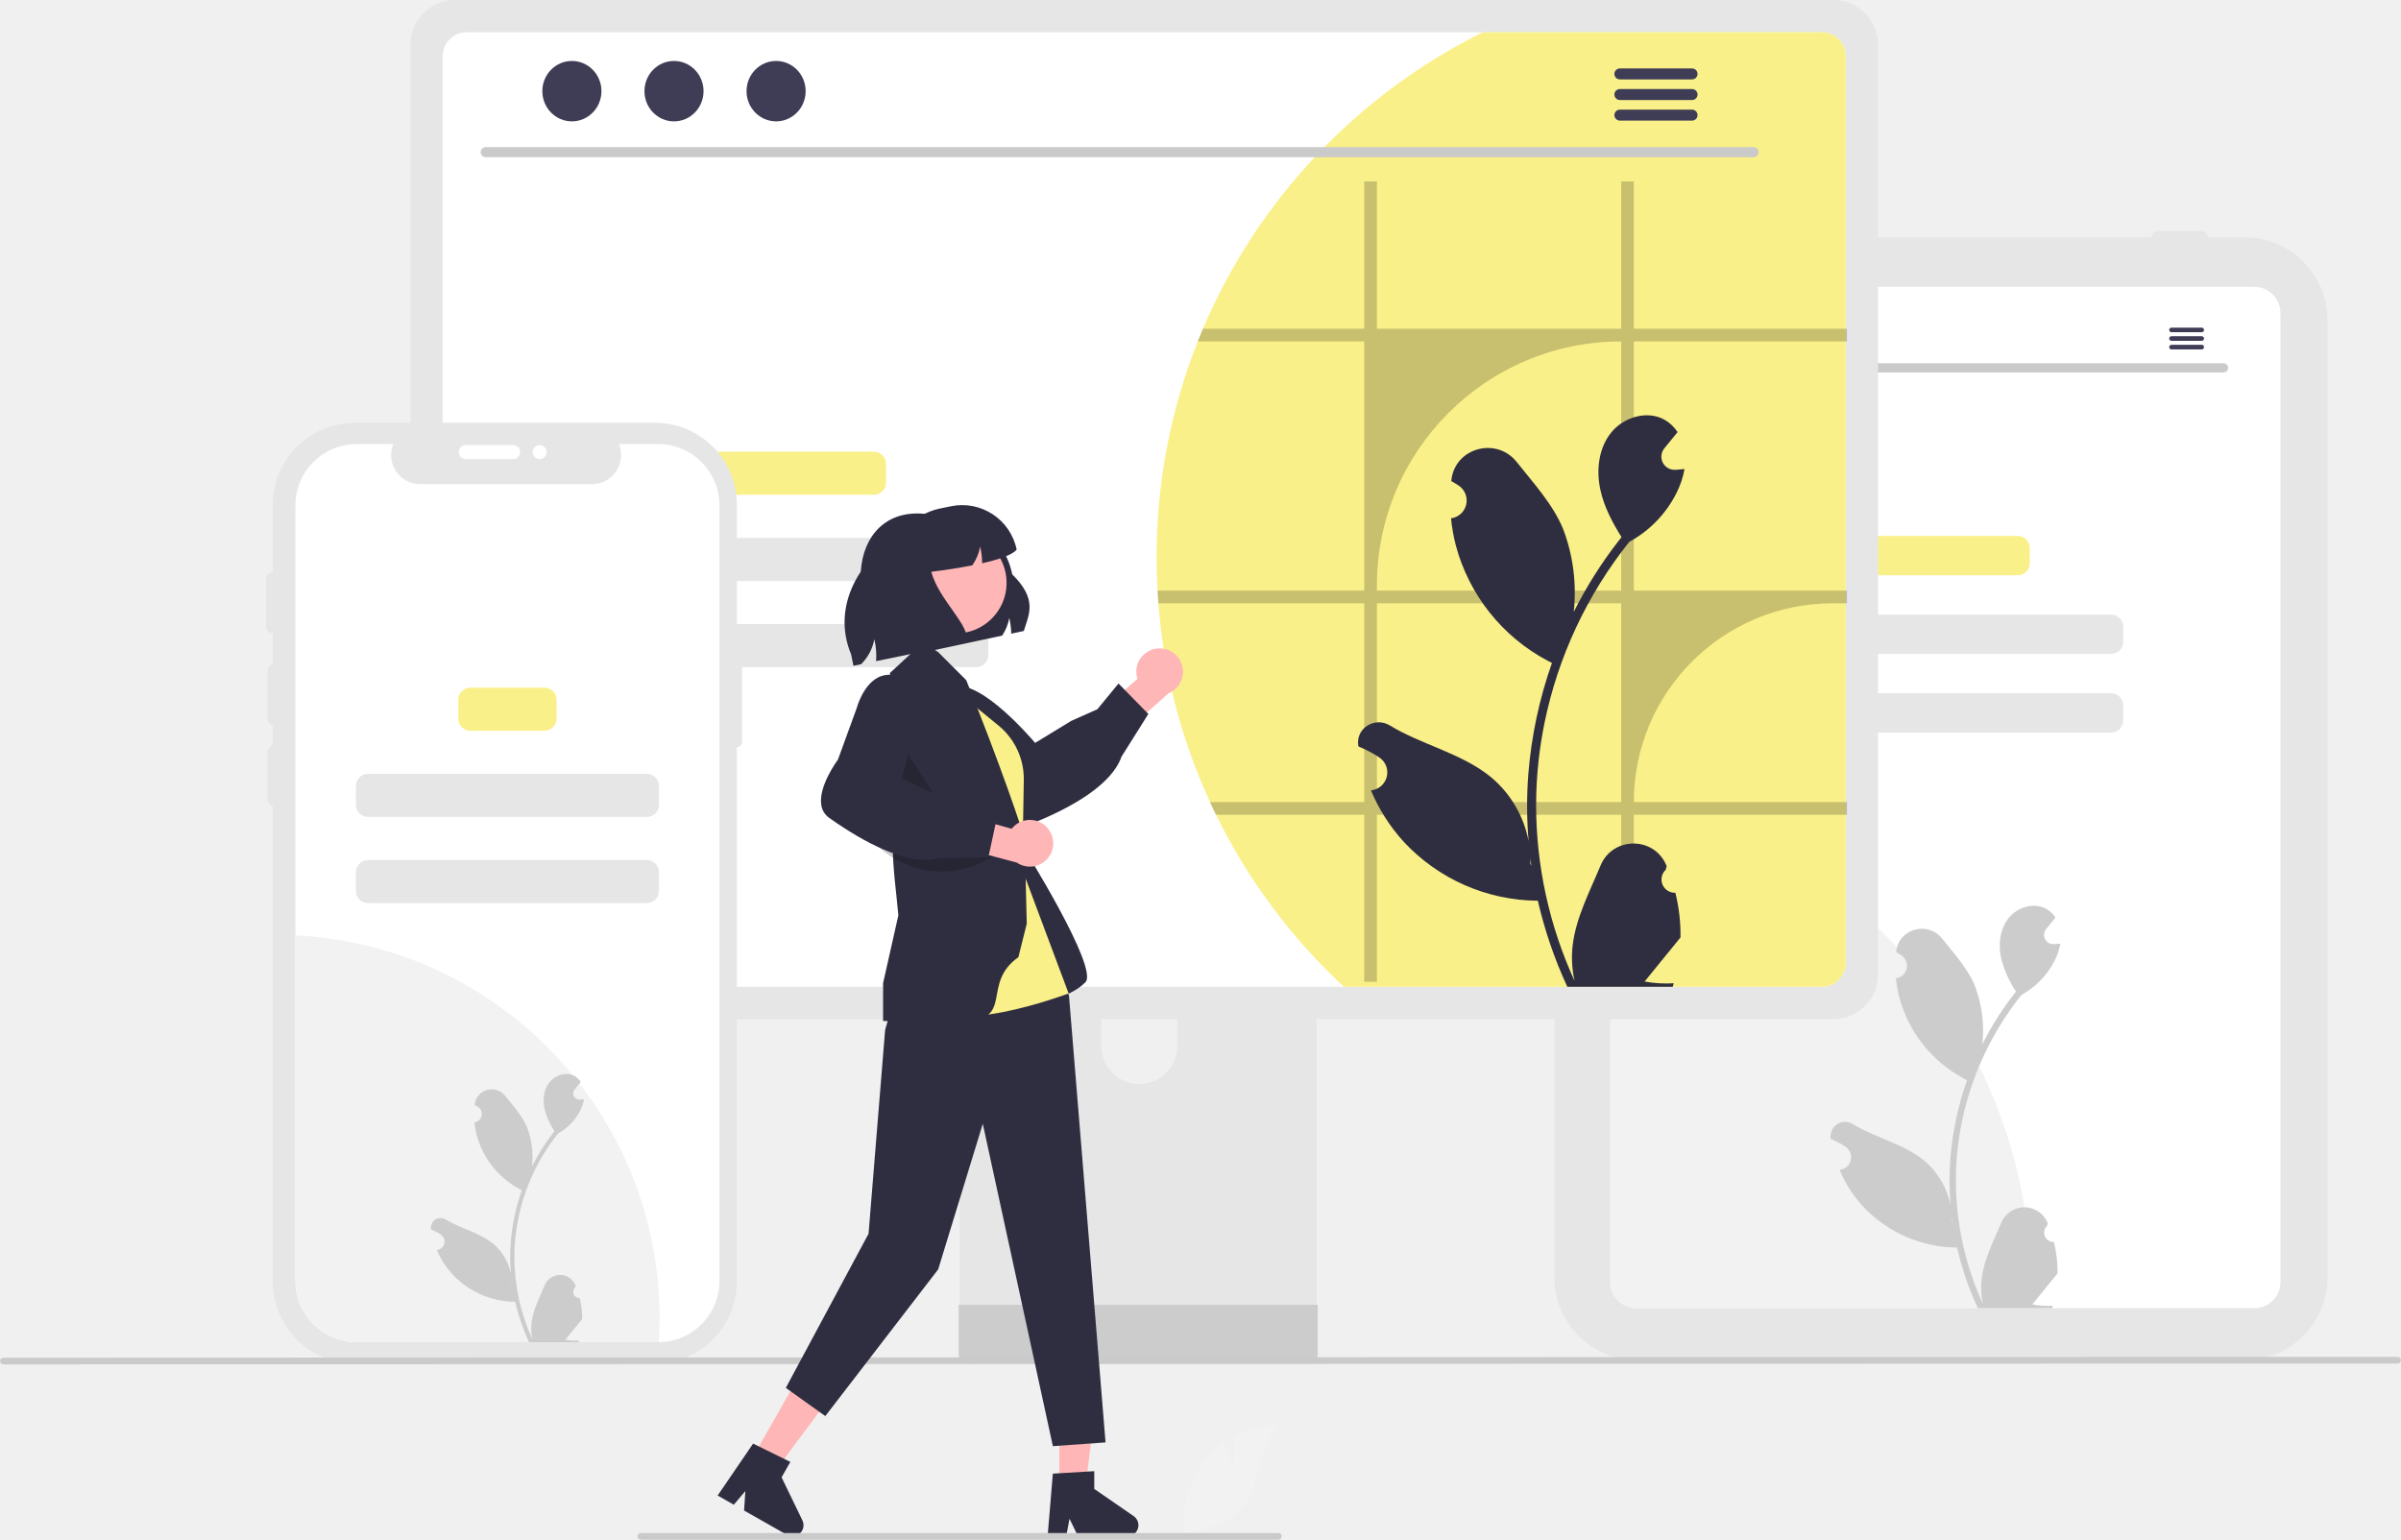
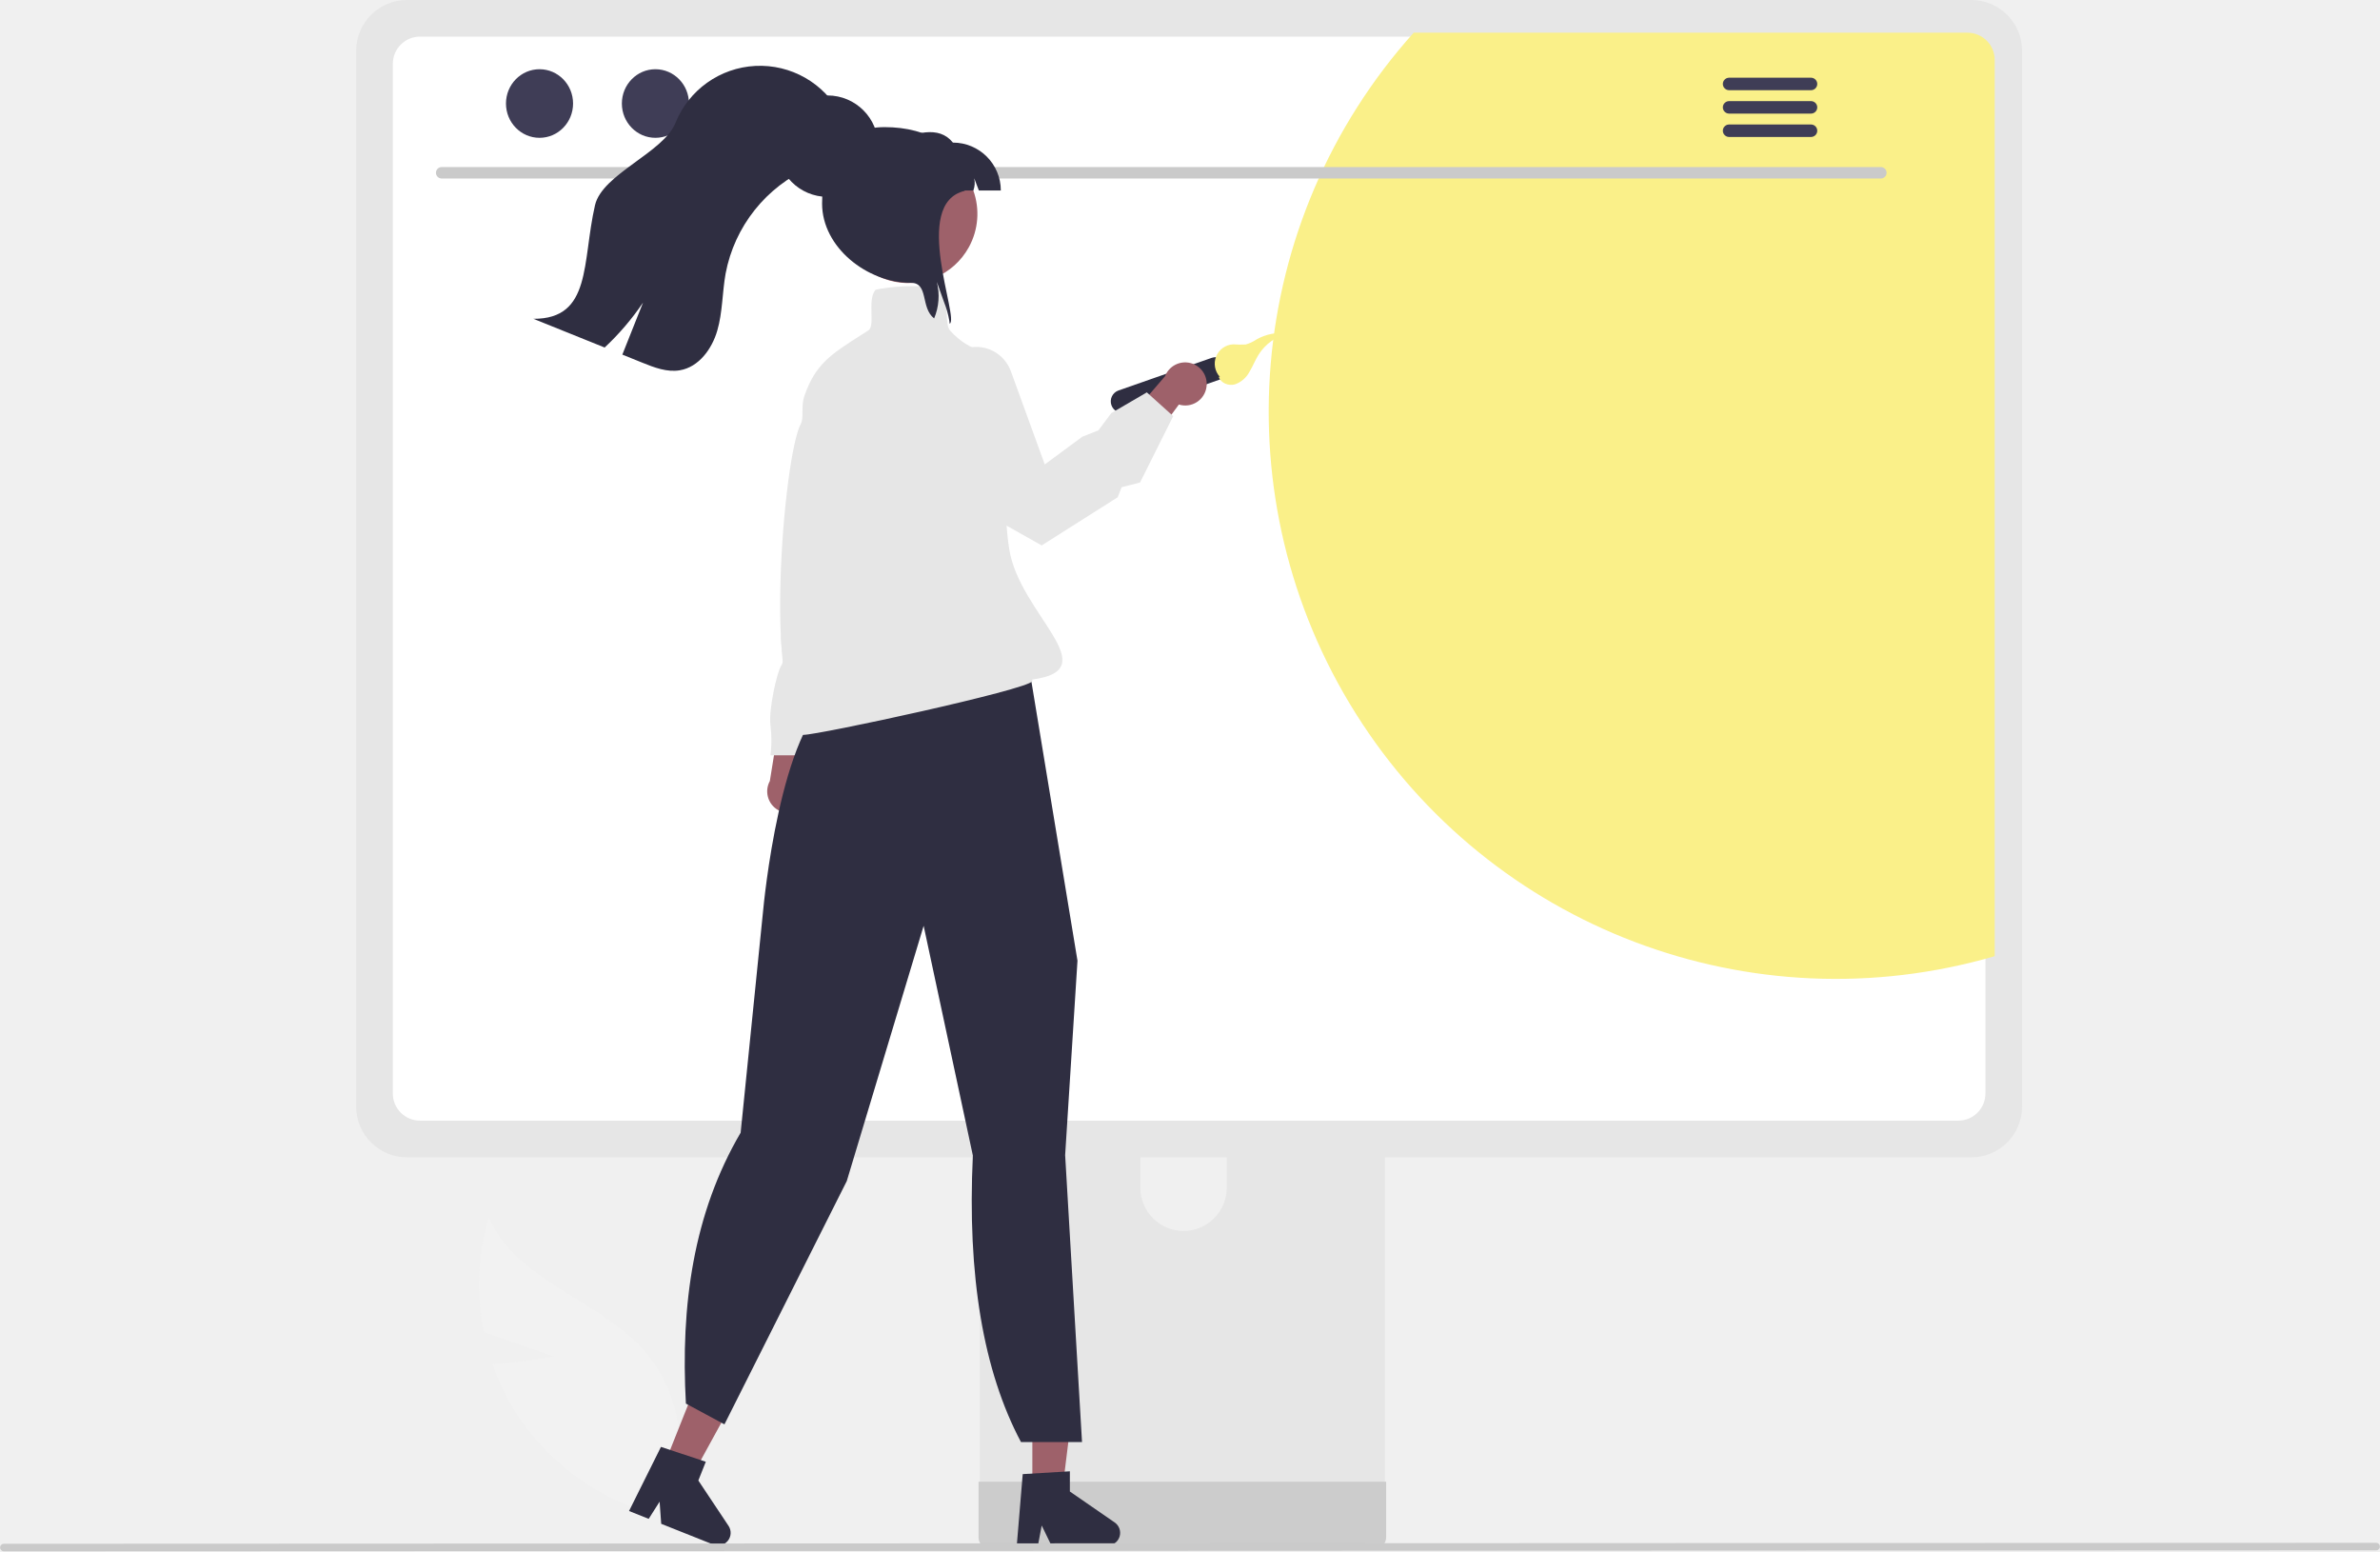
- <svg xmlns="http://www.w3.org/2000/svg" data-name="Layer 1" width="860.131" height="551.741" viewBox="0 0 860.131 551.741">
-   <path d="M973.935,661.629H756.586A29.859,29.859,0,0,1,726.761,631.804V288.961a29.859,29.859,0,0,1,29.826-29.826H973.935a29.859,29.859,0,0,1,29.826,29.826V631.804A29.859,29.859,0,0,1,973.935,661.629Z" transform="translate(-169.9343 -174.1294)" fill="#e6e6e6" />
-   <path d="M977.539,276.933H756.176a9.348,9.348,0,0,0-9.337,9.337V633.583a9.351,9.351,0,0,0,9.337,9.337H977.539a9.348,9.348,0,0,0,9.337-9.337V286.269A9.348,9.348,0,0,0,977.539,276.933Z" transform="translate(-169.9343 -174.1294)" fill="#fff" />
-   <path d="M761.899,259.135a2.284,2.284,0,0,1,2.282-2.282h15.516a2.282,2.282,0,1,1,0,4.563H764.181A2.284,2.284,0,0,1,761.899,259.135Z" transform="translate(-169.9343 -174.1294)" fill="#e6e6e6" />
-   <path d="M787.454,259.135a2.284,2.284,0,0,1,2.282-2.282H805.251a2.282,2.282,0,1,1,0,4.563H789.736A2.284,2.284,0,0,1,787.454,259.135Z" transform="translate(-169.9343 -174.1294)" fill="#e6e6e6" />
-   <path d="M940.785,259.135a2.284,2.284,0,0,1,2.282-2.282h15.516a2.282,2.282,0,0,1,0,4.563H943.067A2.284,2.284,0,0,1,940.785,259.135Z" transform="translate(-169.9343 -174.1294)" fill="#e6e6e6" />
-   <path d="M897.533,635.764c0,2.4-.046,4.792-.155,7.155H756.176a9.351,9.351,0,0,1-9.337-9.337V458.767A179.289,179.289,0,0,1,897.533,635.764Z" transform="translate(-169.9343 -174.1294)" fill="#f2f2f2" />
-   <rect x="665.804" y="192.056" width="61.339" height="14.092" rx="4.339" fill="#faf089" />
-   <rect x="632.335" y="220.241" width="128.277" height="14.092" rx="4.339" fill="#e6e6e6" />
-   <rect x="632.335" y="248.426" width="128.277" height="14.092" rx="4.339" fill="#e6e6e6" />
-   <path d="M905.728,619.183a3.348,3.348,0,0,1-2.426-5.803l.229-.912q-.045-.11-.091-.219a8.991,8.991,0,0,0-16.584.062c-2.712,6.533-6.166,13.077-7.016,19.984a26.597,26.597,0,0,0,.467,9.147,106.635,106.635,0,0,1-9.7-44.289,102.923,102.923,0,0,1,.638-11.482q.529-4.688,1.467-9.309a107.87,107.87,0,0,1,21.392-45.718A28.707,28.707,0,0,0,906.043,518.257a21.898,21.898,0,0,0,1.991-5.984c-.581.076-1.172.124-1.753.162-.181.009-.372.019-.553.029l-.068.003a3.317,3.317,0,0,1-2.724-5.404q.376-.463.753-.926c.381-.476.772-.943,1.153-1.42a1.651,1.651,0,0,0,.124-.143c.438-.543.877-1.077,1.315-1.62a9.592,9.592,0,0,0-3.144-3.04c-4.393-2.573-10.453-.791-13.626,3.183-3.183,3.973-3.783,9.548-2.678,14.512a38.439,38.439,0,0,0,5.317,11.854c-.238.305-.486.6-.724.905a108.567,108.567,0,0,0-11.332,17.952,45.132,45.132,0,0,0-2.694-20.963c-2.579-6.222-7.413-11.462-11.67-16.84-5.113-6.461-15.599-3.641-16.499,4.549q-.013.119-.026.238.948.535,1.857,1.136a4.541,4.541,0,0,1-1.831,8.264l-.093.014a45.184,45.184,0,0,0,1.191,6.756,46.523,46.523,0,0,0,23.164,29.157c.372.191.734.381,1.105.562a110.815,110.815,0,0,0-5.965,28.071A105.104,105.104,0,0,0,868.71,606.234l-.029-.2a27.773,27.773,0,0,0-9.481-16.037c-7.296-5.994-17.604-8.201-25.475-13.018a5.212,5.212,0,0,0-7.983,5.071q.016.105.032.21a30.508,30.508,0,0,1,3.421,1.648q.948.535,1.857,1.136a4.541,4.541,0,0,1-1.831,8.264l-.093.014c-.067.01-.124.019-.19.029a45.224,45.224,0,0,0,8.318,13.026,46.564,46.564,0,0,0,33.769,14.817h.01a110.783,110.783,0,0,0,7.442,21.725h26.585c.095-.295.181-.6.267-.896a30.205,30.205,0,0,1-7.356-.438c1.972-2.42,3.945-4.86,5.917-7.28a1.652,1.652,0,0,0,.124-.143c1-1.239,2.011-2.468,3.011-3.707l.001-.002a44.244,44.244,0,0,0-1.296-11.271Zm-30.443-59.887.014-.019-.014.038Zm-5.889,53.084-.229-.514c.01-.372.01-.743,0-1.124,0-.105-.019-.21-.019-.315.086.657.162,1.315.257,1.972Z" transform="translate(-169.9343 -174.1294)" fill="#ccc" />
-   <path d="M966.474,307.596H767.241a1.649,1.649,0,0,1,0-3.298H966.474a1.649,1.649,0,0,1,0,3.298Z" transform="translate(-169.9343 -174.1294)" fill="#cacaca" />
-   <ellipse cx="607.937" cy="120.446" rx="4.846" ry="4.954" fill="#3f3d56" />
-   <ellipse cx="624.678" cy="120.446" rx="4.846" ry="4.954" fill="#3f3d56" />
-   <ellipse cx="641.42" cy="120.446" rx="4.846" ry="4.954" fill="#3f3d56" />
-   <path d="M958.687,291.536H947.842a.821.821,0,0,0,0,1.642h10.845a.821.821,0,0,0,0-1.642Z" transform="translate(-169.9343 -174.1294)" fill="#3f3d56" />
-   <path d="M958.687,294.618H947.842a.821.821,0,0,0,0,1.642h10.845a.821.821,0,0,0,0-1.642Z" transform="translate(-169.9343 -174.1294)" fill="#3f3d56" />
-   <path d="M958.687,297.696H947.842a.821.821,0,0,0,0,1.642h10.845a.821.821,0,0,0,0-1.642Z" transform="translate(-169.9343 -174.1294)" fill="#3f3d56" />
-   <path d="M635.433,458.897h-115.51a6.163,6.163,0,0,0-6.154,6.17v182.472H641.602V465.067A6.166,6.166,0,0,0,635.433,458.897ZM578.066,562.575a13.704,13.704,0,0,1-13.64-13.64V527.889a13.64,13.64,0,0,1,27.28,0v21.047a13.704,13.704,0,0,1-13.64,13.64Z" transform="translate(-169.9343 -174.1294)" fill="#e6e6e6" />
-   <path d="M513.372,641.702V659.307a3.449,3.449,0,0,0,3.442,3.442h121.743a3.459,3.459,0,0,0,3.442-3.442v-17.605Z" transform="translate(-169.9343 -174.1294)" fill="#ccc" />
-   <path d="M826.707,174.129H332.947a16.029,16.029,0,0,0-16.003,16.003v333.192a16.018,16.018,0,0,0,16.003,16.003H826.707a16.018,16.018,0,0,0,16.003-16.003V190.132A16.029,16.029,0,0,0,826.707,174.129Z" transform="translate(-169.9343 -174.1294)" fill="#e6e6e6" />
-   <path d="M822.585,185.688H337.072a8.577,8.577,0,0,0-8.558,8.576v324.933a8.573,8.573,0,0,0,8.558,8.558H822.585a8.573,8.573,0,0,0,8.558-8.558v-324.933A8.577,8.577,0,0,0,822.585,185.688Z" transform="translate(-169.9343 -174.1294)" fill="#fff" />
-   <path d="M831.144,194.264v324.933a8.573,8.573,0,0,1-8.558,8.558H651.383a210.092,210.092,0,0,1-45.834-61.67q-1.121-2.242-2.135-4.537a208.227,208.227,0,0,1-18.505-71.225c-.125-1.512-.231-3.025-.302-4.555-.231-3.914-.338-7.882-.338-11.868a209.128,209.128,0,0,1,14.75-77.417c.587-1.53,1.21-3.043,1.851-4.555A210.666,210.666,0,0,1,701.131,185.688h121.454A8.577,8.577,0,0,1,831.144,194.264Z" transform="translate(-169.9343 -174.1294)" fill="#faf089" />
-   <path d="M798.18,230.457h-454.293a1.807,1.807,0,0,1,0-3.613h454.293a1.807,1.807,0,0,1,0,3.613Z" transform="translate(-169.9343 -174.1294)" fill="#cacaca" />
-   <ellipse cx="204.876" cy="32.666" rx="10.588" ry="10.823" fill="#3f3d56" />
-   <ellipse cx="241.452" cy="32.666" rx="10.588" ry="10.823" fill="#3f3d56" />
-   <ellipse cx="278.027" cy="32.666" rx="10.588" ry="10.823" fill="#3f3d56" />
-   <path d="M776.158,198.655h-25.981a1.968,1.968,0,0,0,0,3.934h25.981a1.968,1.968,0,0,0,0-3.934Z" transform="translate(-169.9343 -174.1294)" fill="#3f3d56" />
-   <path d="M776.158,206.039h-25.981a1.968,1.968,0,0,0,0,3.934h25.981a1.968,1.968,0,0,0,0-3.934Z" transform="translate(-169.9343 -174.1294)" fill="#3f3d56" />
-   <path d="M776.158,213.414h-25.981a1.968,1.968,0,0,0,0,3.934h25.981a1.968,1.968,0,0,0,0-3.934Z" transform="translate(-169.9343 -174.1294)" fill="#3f3d56" />
-   <rect x="245.183" y="161.871" width="72.207" height="15.441" rx="4.339" fill="#faf089" />
-   <rect x="208.512" y="192.752" width="145.55" height="15.441" rx="4.339" fill="#e6e6e6" />
-   <rect x="208.512" y="223.633" width="145.55" height="15.441" rx="4.339" fill="#e6e6e6" />
-   <path d="M390.326,509.127a53.05,53.05,0,0,1-3.345,18.629H337.072a8.573,8.573,0,0,1-8.558-8.558V456.424a52.716,52.716,0,0,1,8.434-.676A53.375,53.375,0,0,1,390.326,509.127Z" transform="translate(-169.9343 -174.1294)" fill="#faf089" />
-   <path d="M831.589,296.484v-4.555H755.24V239.138H750.702v52.791H663.197V239.138h-4.537v52.791H600.869c-.641,1.512-1.263,3.025-1.851,4.555h59.642v89.285H584.606c.071,1.53.178,3.043.302,4.555h73.751v71.225H603.413q1.014,2.295,2.135,4.537h53.112V525.958h4.537V466.086H750.702V525.958h4.537V466.086h76.349v-4.537H755.24v-0a71.225,71.225,0,0,1,71.225-71.225h5.124v-4.555H755.24V296.484ZM750.702,461.548H663.197V390.324H750.702Zm0-75.78H663.197v-1.779a87.505,87.505,0,0,1,87.505-87.505h0Z" transform="translate(-169.9343 -174.1294)" opacity="0.2" />
-   <path d="M770.116,494.045a4.755,4.755,0,0,1-3.446-8.241c.12-.477.206-.819.326-1.295q-.064-.156-.129-.311c-4.377-10.438-19.213-10.366-23.553.088-3.852,9.278-8.757,18.572-9.964,28.382A37.774,37.774,0,0,0,734.012,525.658a151.444,151.444,0,0,1-13.776-62.9,146.174,146.174,0,0,1,.907-16.307q.751-6.658,2.084-13.221a153.199,153.199,0,0,1,30.381-64.93,40.771,40.771,0,0,0,16.956-17.592,31.1,31.1,0,0,0,2.828-8.499c-.825.108-1.664.176-2.49.23-.257.013-.528.027-.785.041l-.097.004a4.711,4.711,0,0,1-3.869-7.675q.535-.658,1.07-1.315c.541-.677,1.096-1.34,1.637-2.016a2.346,2.346,0,0,0,.176-.203c.623-.771,1.245-1.529,1.868-2.301a13.622,13.622,0,0,0-4.466-4.317c-6.239-3.654-14.845-1.123-19.352,4.52-4.52,5.643-5.372,13.56-3.803,20.61,1.34,6.036,4.263,11.57,7.551,16.835-.338.433-.69.853-1.029,1.286a154.188,154.188,0,0,0-16.093,25.496,64.098,64.098,0,0,0-3.827-29.772c-3.663-8.836-10.528-16.278-16.574-23.917-7.262-9.175-22.153-5.171-23.433,6.46q-.019.169-.036.338,1.347.76,2.637,1.613a6.449,6.449,0,0,1-2.6,11.737l-.132.02a64.174,64.174,0,0,0,1.692,9.595,66.072,66.072,0,0,0,32.898,41.41c.528.271,1.042.541,1.57.798a157.381,157.381,0,0,0-8.471,39.867,149.27,149.27,0,0,0,.108,24.102l-.041-.284a39.444,39.444,0,0,0-13.465-22.775c-10.362-8.512-25.002-11.647-36.181-18.489-5.381-3.294-12.277.963-11.338,7.201q.022.149.046.299a43.328,43.328,0,0,1,4.858,2.341q1.347.76,2.637,1.613a6.45,6.45,0,0,1-2.6,11.737l-.132.02c-.095.014-.176.027-.271.041a64.227,64.227,0,0,0,11.814,18.499,66.131,66.131,0,0,0,47.96,21.043h.014a157.336,157.336,0,0,0,10.569,30.854h37.756c.135-.42.257-.853.379-1.272a42.897,42.897,0,0,1-10.447-.622c2.801-3.437,5.603-6.902,8.404-10.339a2.344,2.344,0,0,0,.176-.203c1.421-1.759,2.855-3.505,4.276-5.264l.001-.002a62.836,62.836,0,0,0-1.841-16.007Zm-43.236-85.052.02-.027-.02.054Zm-8.363,75.39-.325-.731c.014-.528.014-1.056,0-1.597,0-.149-.027-.298-.027-.447.122.934.23,1.868.365,2.801Z" transform="translate(-169.9343 -174.1294)" fill="#2f2e41" />
-   <path d="M433.911,405.741h0V354.998A29.369,29.369,0,0,0,404.542,325.629H297.035a29.369,29.369,0,0,0-29.369,29.369v278.382a29.369,29.369,0,0,0,29.369,29.369h107.507a29.369,29.369,0,0,0,29.369-29.369V441.861h0a1.852,1.852,0,0,0,1.852-1.852V407.594A1.852,1.852,0,0,0,433.911,405.741Z" transform="translate(-169.9343 -174.1294)" fill="#e6e6e6" />
-   <path d="M427.661,355.199v277.98a21.919,21.919,0,0,1-21.69,21.92,1.926,1.926,0,0,1-.24.01h-108.03a21.932,21.932,0,0,1-21.93-21.93v-277.98a21.932,21.932,0,0,1,21.93-21.93h13.11a10.427,10.427,0,0,0,9.65,14.36h61.59a10.435,10.435,0,0,0,9.64-14.36h14.04A21.932,21.932,0,0,1,427.661,355.199Z" transform="translate(-169.9343 -174.1294)" fill="#fff" />
-   <path d="M406.241,646.529q0,4.32-.27,8.57a1.926,1.926,0,0,1-.24.01h-108.03a21.932,21.932,0,0,1-21.93-21.93v-123.88A137.388,137.388,0,0,1,406.241,646.529Z" transform="translate(-169.9343 -174.1294)" fill="#f2f2f2" />
-   <path d="M268.261,434.129a2.503,2.503,0,0,1-2.5-2.5v-17a2.5,2.5,0,0,1,5,0v17A2.503,2.503,0,0,1,268.261,434.129Z" transform="translate(-169.9343 -174.1294)" fill="#e6e6e6" />
-   <rect x="164.178" y="246.426" width="35.207" height="15.441" rx="4.339" fill="#faf089" />
-   <rect x="127.507" y="277.307" width="108.55" height="15.441" rx="4.339" fill="#e6e6e6" />
-   <rect x="127.507" y="308.188" width="108.55" height="15.441" rx="4.339" fill="#e6e6e6" />
-   <path d="M377.621,639.29a2.231,2.231,0,0,1-1.617-3.867l.153-.608q-.03-.073-.061-.146a5.992,5.992,0,0,0-11.053.041c-1.808,4.354-4.109,8.715-4.676,13.319a17.726,17.726,0,0,0,.311,6.096,71.068,71.068,0,0,1-6.465-29.517,68.595,68.595,0,0,1,.425-7.652q.352-3.124.978-6.204a71.891,71.891,0,0,1,14.257-30.469,19.132,19.132,0,0,0,7.957-8.256,14.595,14.595,0,0,0,1.327-3.988c-.387.051-.781.083-1.168.108-.121.006-.248.013-.368.019l-.046.002a2.211,2.211,0,0,1-1.816-3.602q.251-.309.502-.617c.254-.318.514-.629.768-.946a1.101,1.101,0,0,0,.083-.095c.292-.362.584-.718.876-1.08a6.392,6.392,0,0,0-2.096-2.026c-2.928-1.715-6.966-.527-9.081,2.121-2.121,2.648-2.521,6.363-1.784,9.672a25.618,25.618,0,0,0,3.544,7.9c-.159.203-.324.4-.483.603a72.355,72.355,0,0,0-7.552,11.964,30.079,30.079,0,0,0-1.796-13.971c-1.719-4.147-4.941-7.639-7.778-11.223a6.174,6.174,0,0,0-10.996,3.032q-.009.079-.017.158.632.357,1.238.757a3.027,3.027,0,0,1-1.22,5.508l-.062.01a30.115,30.115,0,0,0,.794,4.502,31.006,31.006,0,0,0,15.438,19.432c.248.127.489.254.737.375a73.853,73.853,0,0,0-3.975,18.708,70.049,70.049,0,0,0,.051,11.31l-.019-.133a18.51,18.51,0,0,0-6.319-10.688c-4.863-3.994-11.732-5.465-16.978-8.676a3.474,3.474,0,0,0-5.32,3.379l.021.14a20.333,20.333,0,0,1,2.28,1.099q.632.357,1.238.757a3.027,3.027,0,0,1-1.22,5.508l-.062.009c-.044.006-.083.013-.127.019a30.14,30.14,0,0,0,5.544,8.681,31.033,31.033,0,0,0,22.506,9.875h.006a73.831,73.831,0,0,0,4.96,14.479h17.718c.064-.197.121-.4.178-.597a20.13,20.13,0,0,1-4.903-.292c1.315-1.613,2.629-3.239,3.944-4.852a1.101,1.101,0,0,0,.083-.095c.667-.826,1.34-1.645,2.007-2.47l0-.001a29.487,29.487,0,0,0-.864-7.512ZM357.332,599.378l.009-.013-.009.025Zm-3.925,35.378-.152-.343c.006-.248.006-.495,0-.749,0-.07-.013-.14-.013-.21.057.438.108.876.171,1.315Z" transform="translate(-169.9343 -174.1294)" fill="#ccc" />
-   <path d="M267.761,401.129a2.503,2.503,0,0,1-2.5-2.5v-17a2.5,2.5,0,0,1,5,0v17A2.503,2.503,0,0,1,267.761,401.129Z" transform="translate(-169.9343 -174.1294)" fill="#e6e6e6" />
-   <path d="M334.261,336.129a2.503,2.503,0,0,1,2.5-2.5h17a2.5,2.5,0,0,1,0,5h-17A2.503,2.503,0,0,1,334.261,336.129Z" transform="translate(-169.9343 -174.1294)" fill="#fff" />
-   <path d="M268.261,463.129a2.503,2.503,0,0,1-2.5-2.5v-17a2.5,2.5,0,0,1,5,0v17A2.503,2.503,0,0,1,268.261,463.129Z" transform="translate(-169.9343 -174.1294)" fill="#e6e6e6" />
-   <circle cx="193.326" cy="162" r="2.5" fill="#fff" />
-   <path d="M1028.875,662.742l-857.75.307a1.191,1.191,0,0,1,0-2.381l857.75-.307a1.191,1.191,0,0,1,0,2.381Z" transform="translate(-169.9343 -174.1294)" fill="#cacaca" />
-   <path d="M536.708,400.236l-4.512.967a25.975,25.975,0,0,0-.701-5.602,16.821,16.821,0,0,1-2.54,6.294l-25.876,5.526-24.843-26.218c-.038-13.109,7.242-23.071,20.293-23.071.787,0,1.602.038,2.426.114a27.604,27.604,0,0,1,31.601,21.696C541.807,389.051,538.452,394.406,536.708,400.236Z" transform="translate(-169.9343 -174.1294)" fill="#2f2e41" />
-   <polygon points="379.495 532.711 388.881 532.711 393.347 496.506 379.493 496.507 379.495 532.711" fill="#ffb6b6" />
-   <path d="M547.102,702.21l14.838-.886v6.357l14.107,9.743a3.971,3.971,0,0,1-2.256,7.239H556.125l-3.045-6.288-1.189,6.288H545.231Z" transform="translate(-169.9343 -174.1294)" fill="#2f2e41" />
-   <polygon points="269.531 522.494 277.695 527.126 299.445 497.841 287.396 491.005 269.531 522.494" fill="#ffb6b6" />
-   <path d="M439.726,691.448l13.342,6.552-3.137,5.529,7.461,15.435a3.971,3.971,0,0,1-5.535,5.182l-15.364-8.717.455-6.972-4.137,4.882-5.793-3.287Z" transform="translate(-169.9343 -174.1294)" fill="#2f2e41" />
-   <path d="M584.124,406.578A8.313,8.313,0,0,0,577.424,417.422l-14.363,12.432,5.426,10.571,20.037-17.841a8.358,8.358,0,0,0-4.4-16.005Z" transform="translate(-169.9343 -174.1294)" fill="#ffb6b6" />
-   <path d="M569.66,449.329c-4.791,7.256-15.529,14.264-31.465,20.477a6.839,6.839,0,0,1-5.498-.18c-6.014-2.737-9.868-12.912-10.23-13.899l-11.648-15.713c-.207-.229-5.654-6.411-5.031-12.488a8.877,8.877,0,0,1,3.823-6.362c8.817-6.536,28.579,16.165,31.143,19.183l12.897-7.858,9.397-4.193,7.586-9.231L581.315,429.987l-9.607,15.283A18.418,18.418,0,0,1,569.66,449.329Z" transform="translate(-169.9343 -174.1294)" fill="#2f2e41" />
-   <path d="M536.162,477.169s27.598,43.961,22.598,48.961-12.781,6.313-12.781,6.313l-17.219-22.313Z" transform="translate(-169.9343 -174.1294)" fill="#2f2e41" />
-   <path d="M511.761,417.129l13.007,8.799a33.552,33.552,0,0,1,13.072,38.276l-3.662,11.13Z" transform="translate(-169.9343 -174.1294)" fill="#2f2e41" />
-   <polygon points="318.826 363 317.087 369.057 311.153 442.098 281.507 497.348 295.656 507.454 336.083 454.899 352.073 402.716 377.184 518.235 396.05 516.887 382.947 356.722 358.084 311.639 318.826 363" fill="#2f2e41" />
-   <path d="M509.548,419.342,527.652,434.137a24.655,24.655,0,0,1,8.184,12.603v0a24.655,24.655,0,0,1,.865,6.901l-.539,32.127,16.598,44.361s-45,17-51,2S509.548,419.342,509.548,419.342Z" transform="translate(-169.9343 -174.1294)" fill="#faf089" />
-   <path d="M514.963,539.916c-22.48,0-27.959.169-28.314.097l-.356-.072V526.42l5.467-24.291c-.639-7.541-2.136-17.485-2-26,.49-30.775-1.023-60.837-1.023-60.837l11.898-10.983L506.041,407.827l10.026,10.026c11.654,28.682,20.902,55.684,20.961,57.418l.733,29.858-3,12C521.189,526.71,533.589,539.916,514.963,539.916Z" transform="translate(-169.9343 -174.1294)" fill="#2f2e41" />
-   <polygon points="323.846 267.973 321.113 285.031 339.614 292.662 323.846 267.973" opacity="0.2" />
-   <circle cx="342.484" cy="208.867" r="18.114" fill="#ffb6b6" />
-   <path d="M482.067,474.903l0,0a33.272,33.272,0,0,0,39.94,8.073l3.942-1.951Z" transform="translate(-169.9343 -174.1294)" opacity="0.2" />
-   <path d="M545.098,470.733a8.313,8.313,0,0,0-12.741.385l-18.289-5.134-5.831,10.353,25.929,6.888a8.358,8.358,0,0,0,10.931-12.492Z" transform="translate(-169.9343 -174.1294)" fill="#ffb6b6" />
-   <path d="M501.454,482.222c-8.695.001-20.461-5.097-34.427-14.972a6.839,6.839,0,0,1-2.88-4.687c-1.03-6.527,5.336-15.35,5.96-16.196L476.8,427.989c.077-.299,2.234-8.25,7.648-11.08a8.877,8.877,0,0,1,7.415-.316c10.313,3.756,2.26,32.756,1.155,36.559l13.664,6.431,8.677,5.531,11.883,1.243-3.226,14.931-18.047.406A18.418,18.418,0,0,1,501.454,482.222Z" transform="translate(-169.9343 -174.1294)" fill="#2f2e41" />
-   <path d="M534.139,371.08c-1.45,1.886-6.445,3.554-12.379,4.9.009-.123.009-.246.009-.37a25.974,25.974,0,0,0-.701-5.602,16.821,16.821,0,0,1-2.54,6.294c-.095.142-.19.284-.294.427-5.09,1.005-10.474,1.782-14.692,2.303,2.9,10.445,14.019,19.014,12.815,25.365l-32.578,6.654a25.539,25.539,0,0,0-.626-7.867,16.934,16.934,0,0,1-4.72,8.957l-2.768.569-.825-4.066c-7.147-17.166,2.815-34.739,19.137-43.829a19.84,19.84,0,0,1,12.569-8.436l4.066-.834A19.934,19.934,0,0,1,534.139,371.08Z" transform="translate(-169.9343 -174.1294)" fill="#2f2e41" />
-   <path d="M611.961,699.466l.482-10.832a34.983,34.983,0,0,1,16.317-4.131c-7.837,6.407-6.858,18.758-12.171,27.375a21.043,21.043,0,0,1-15.431,9.724l-6.558,4.015a35.261,35.261,0,0,1,7.432-28.573,34.06,34.06,0,0,1,6.26-5.816C609.863,695.37,611.961,699.466,611.961,699.466Z" transform="translate(-169.9343 -174.1294)" fill="#f2f2f2" />
-   <path d="M627.861,725.871H399.479a1.191,1.191,0,0,1,0-2.381H627.861a1.191,1.191,0,1,1,0,2.381Z" transform="translate(-169.9343 -174.1294)" fill="#cacaca" />
+ <svg xmlns="http://www.w3.org/2000/svg" data-name="Layer 1" width="751.131" height="489.52" viewBox="0 0 751.131 489.52">
+   <path d="M399.19,633.244l-22.059-7.707a75.393,75.393,0,0,1,1.586-36.241c8.368,20.147,34.469,25.78,48.962,42.087A45.349,45.349,0,0,1,438.187,669.26l4.224,16.025A75.991,75.991,0,0,1,388.039,652.237a73.404,73.404,0,0,1-8.126-16.525C389.435,635.037,399.19,633.244,399.19,633.244Z" transform="translate(-224.4343 -205.2399)" fill="#f2f2f2" />
+   <path d="M655.33,490.008h-115.51a6.163,6.163,0,0,0-6.154,6.17V678.649H661.5V496.177A6.166,6.166,0,0,0,655.33,490.008ZM597.964,593.686a13.704,13.704,0,0,1-13.64-13.64V559a13.64,13.64,0,0,1,27.28,0v21.047A13.704,13.704,0,0,1,597.964,593.686Z" transform="translate(-224.4343 -205.2399)" fill="#e6e6e6" />
+   <path d="M533.27,672.813v17.605a3.449,3.449,0,0,0,3.442,3.442H658.455a3.459,3.459,0,0,0,3.442-3.442V672.813Z" transform="translate(-224.4343 -205.2399)" fill="#ccc" />
+   <path d="M846.605,205.24H352.844a16.029,16.029,0,0,0-16.003,16.003V554.434a16.018,16.018,0,0,0,16.003,16.003H846.605a16.018,16.018,0,0,0,16.003-16.003V221.243A16.029,16.029,0,0,0,846.605,205.24Z" transform="translate(-224.4343 -205.2399)" fill="#e6e6e6" />
+   <path d="M842.481,216.794h-485.51a8.58,8.58,0,0,0-8.56,8.58v324.93a8.57,8.57,0,0,0,8.56,8.56h485.51a8.57,8.57,0,0,0,8.56-8.56V225.374A8.58,8.58,0,0,0,842.481,216.794Z" transform="translate(-224.4343 -205.2399)" fill="#fff" />
+   <path d="M853.961,224.145v282.82a179.022,179.022,0,0,1-183.37-291.4h174.81A8.58,8.58,0,0,1,853.961,224.145Z" transform="translate(-224.4343 -205.2399)" fill="#faf089" />
+   <path d="M818.077,261.567H363.784a1.807,1.807,0,0,1,0-3.613h454.293a1.807,1.807,0,0,1,0,3.613Z" transform="translate(-224.4343 -205.2399)" fill="#cacaca" />
+   <ellipse cx="170.274" cy="32.666" rx="10.588" ry="10.823" fill="#3f3d56" />
+   <ellipse cx="206.849" cy="32.666" rx="10.588" ry="10.823" fill="#3f3d56" />
+   <ellipse cx="243.424" cy="32.666" rx="10.588" ry="10.823" fill="#3f3d56" />
+   <path d="M796.056,229.766h-25.981a1.968,1.968,0,0,0,0,3.934h25.981a1.968,1.968,0,0,0,0-3.934Z" transform="translate(-224.4343 -205.2399)" fill="#3f3d56" />
+   <path d="M796.056,237.15h-25.981a1.968,1.968,0,0,0,0,3.934h25.981a1.968,1.968,0,0,0,0-3.934Z" transform="translate(-224.4343 -205.2399)" fill="#3f3d56" />
+   <path d="M796.056,244.525h-25.981a1.968,1.968,0,0,0,0,3.934h25.981a1.968,1.968,0,0,0,0-3.934Z" transform="translate(-224.4343 -205.2399)" fill="#3f3d56" />
+   <path d="M478.394,459.523a6.76,6.76,0,0,0-1.348-10.277l5.54-23.375-11.725,4.284-3.463,21.54a6.797,6.797,0,0,0,10.997,7.828Z" transform="translate(-224.4343 -205.2399)" fill="#9e616a" />
+   <path d="M506.59,361.57l-4.706,12.1s2.017,12.1-1.344,14.789-2.017,2.689-2.017,4.706a10.341,10.341,0,0,1-4.033,7.395c-2.689,2.017-14.789,43.023-14.789,43.023H467.6a37.912,37.912,0,0,0,0-9.411c-.672-4.706,2.017-16.806,3.361-18.823s0-4.706,0-8.739,2.689-6.05,2.689-12.773,8.067-59.157,7.395-65.207,6.722-11.428,6.722-11.428H494.49Z" transform="translate(-224.4343 -205.2399)" fill="#e6e6e6" />
+   <polygon points="325.812 471.541 335.127 471.541 339.56 435.611 325.812 435.611 325.812 471.541" fill="#9e616a" />
+   <path d="M547.206,670.401l14.882-.888,0,6.376L576.237,685.66a3.983,3.983,0,0,1-2.263,7.26H556.256l-3.054-6.307-1.192,6.307h-6.68Z" transform="translate(-224.4343 -205.2399)" fill="#2f2e41" />
+   <polygon points="209.063 463.627 217.718 467.072 235.125 435.33 222.352 430.245 209.063 463.627" fill="#9e616a" />
+   <path d="M433.033,661.815l14.155,4.679-2.358,5.924,9.531,14.311a3.983,3.983,0,0,1-4.788,5.908l-16.461-6.553-.505-6.989-3.44,5.419-6.207-2.471Z" transform="translate(-224.4343 -205.2399)" fill="#2f2e41" />
+   <path d="M531.47,569.868l-15.533-72.488L491.681,577.92l-38.407,76.373-.203.405L440.905,648.148c-1.717-31.011,2.361-60.07,17.276-85.481l7.063-69.746c.216-2.383,5.485-58.332,22.166-68.253l4.885-11.14,48.59-12.001.177.199a37.147,37.147,0,0,1,8.901,18.657L564.481,508.341l.008.049-3.893,61.36,5.325,90.526H546.653Q528.773,626.632,531.47,569.868Z" transform="translate(-224.4343 -205.2399)" fill="#2f2e41" />
+   <path d="M577.415,328.459l29.456-10.305a3.652,3.652,0,0,1,2.412,6.894l-29.456,10.305a3.652,3.652,0,0,1-2.412-6.894Z" transform="translate(-224.4343 -205.2399)" fill="#2f2e41" />
+   <path d="M609.065,324.11c.576,1.995,3.063,2.964,5.07,2.432a8.239,8.239,0,0,0,4.617-3.95c1.079-1.774,1.819-3.74,2.929-5.495a15.412,15.412,0,0,1,9.303-6.67,16.142,16.142,0,0,0-9.923,1.88,11.978,11.978,0,0,1-3.477,1.639,30.055,30.055,0,0,1-3.967-.052,6.123,6.123,0,0,0-4.158,10.3" transform="translate(-224.4343 -205.2399)" fill="#faf089" />
+   <path d="M605.213,327.283a6.76,6.76,0,0,1-8.719,5.606l-14.274,19.322-4.299-11.72L592.135,323.939a6.797,6.797,0,0,1,13.078,3.344Z" transform="translate(-224.4343 -205.2399)" fill="#9e616a" />
+   <path d="M477.973,437.128c-1.309,0-2.052-.257-2.34-.807-.422-.808.311-1.863,1.159-3.085.592-.852,2.32-2.545,1.47-2.649-12.89-1.574-6.702-81.044-1.116-91.548,1.135-2.134-.066-5.409,1.212-9.031,3.491-9.892,8.257-12.932,17.751-18.988q1.156-.738,2.407-1.541c1.079-.694,1.019-2.993.956-5.428-.071-2.706-.144-5.505,1.182-7.255l.086-.114.139-.032c3.207-.741,13.993-2.118,20.381.01l.088.03.066.066c1.517,1.517,1.656,4.457,1.789,7.299.109,2.333.213,4.537,1.072,5.494,6.563,7.316,14.007,7.173,14.082,7.172l.369-.011.037.367c4.601,8.758.999,41.285,4.197,61.489,3.249,20.527,31,38,7.238,41.102a.515.515,0,0,1,.016.533C548.779,422.883,482.905,437.128,477.973,437.128Zm71.566-17.029Z" transform="translate(-224.4343 -205.2399)" fill="#e6e6e6" />
+   <path d="M553.192,377.348l-12.831-7.218c-22.375-15.509-27.887-27.825-28.576-35.43-.735-8.114,3.588-12.552,3.772-12.736l.1-.073,11.567-5.91a11.641,11.641,0,0,1,16.237,6.389L554.16,351.794l11.862-8.749,5.059-1.994,4.082-5.458,11.211-6.539,8.329,7.496L584.229,357.498l-5.819,1.482-1.234,3.179-.11.07Z" transform="translate(-224.4343 -205.2399)" fill="#e6e6e6" />
+   <path d="M530.226,283.204a21.845,21.845,0,1,1,1.11-18.61c.1.25.19.5.28.76A21.815,21.815,0,0,1,530.226,283.204Z" transform="translate(-224.4343 -205.2399)" fill="#9e616a" />
+   <path d="M533.366,265.354c-.94-2.63-.53-1.26-1.48-3.88a6.539,6.539,0,0,1-.27,3.88h-26.01v-15.12c7.62-3.02,15.07-5.59,19.57,0a15.121,15.121,0,0,1,15.12,15.12Z" transform="translate(-224.4343 -205.2399)" fill="#2f2e41" />
+   <path d="M524.146,307.384c-.02-.28-.05-.57-.09-.85a29.448,29.448,0,0,0-1.69-6c-.75-2.11-1.51-4.23-2.27-6.34a18.152,18.152,0,0,1-.85,11.52c-4.39-3.42-1.62-11.24-7.36-11.24-13.8,0-28-11.19-28-25,0-13.8,5.92-24.12,19.72-24.12,13.81,0,25.01,6.32,25.28,20.12C511.886,269.474,527.356,305.984,524.146,307.384Z" transform="translate(-224.4343 -205.2399)" fill="#2f2e41" />
+   <circle cx="261.176" cy="46.119" r="16" fill="#2f2e41" />
+   <path d="M490.975,251.981c-2.74,3.19-7.03,4.43-10.9,6.09a45.855,45.855,0,0,0-26.64,33.5c-1.07,5.97-.93,12.15-2.62,17.97-1.68,5.82-5.84,11.53-11.81,12.54-4.04.69-8.09-.87-11.89-2.41q-3.135-1.26-6.27-2.53,3.27-8.205,6.53-16.41a83.161,83.161,0,0,1-12.11,14.17q-11.235-4.53-22.49-9.06c18.46.07,15.31-17.85,19.44-35.83,2.27-9.88,21.6-16.57,25.39-25.97a28.756,28.756,0,0,1,52.16-2.62C493.555,242.931,493.665,248.831,490.975,251.981Z" transform="translate(-224.4343 -205.2399)" fill="#2f2e41" />
+   <path d="M974.375,694.453l-748.75.307a1.191,1.191,0,0,1,0-2.381l748.75-.307a1.191,1.191,0,0,1,0,2.381Z" transform="translate(-224.4343 -205.2399)" fill="#cacaca" />
</svg>
